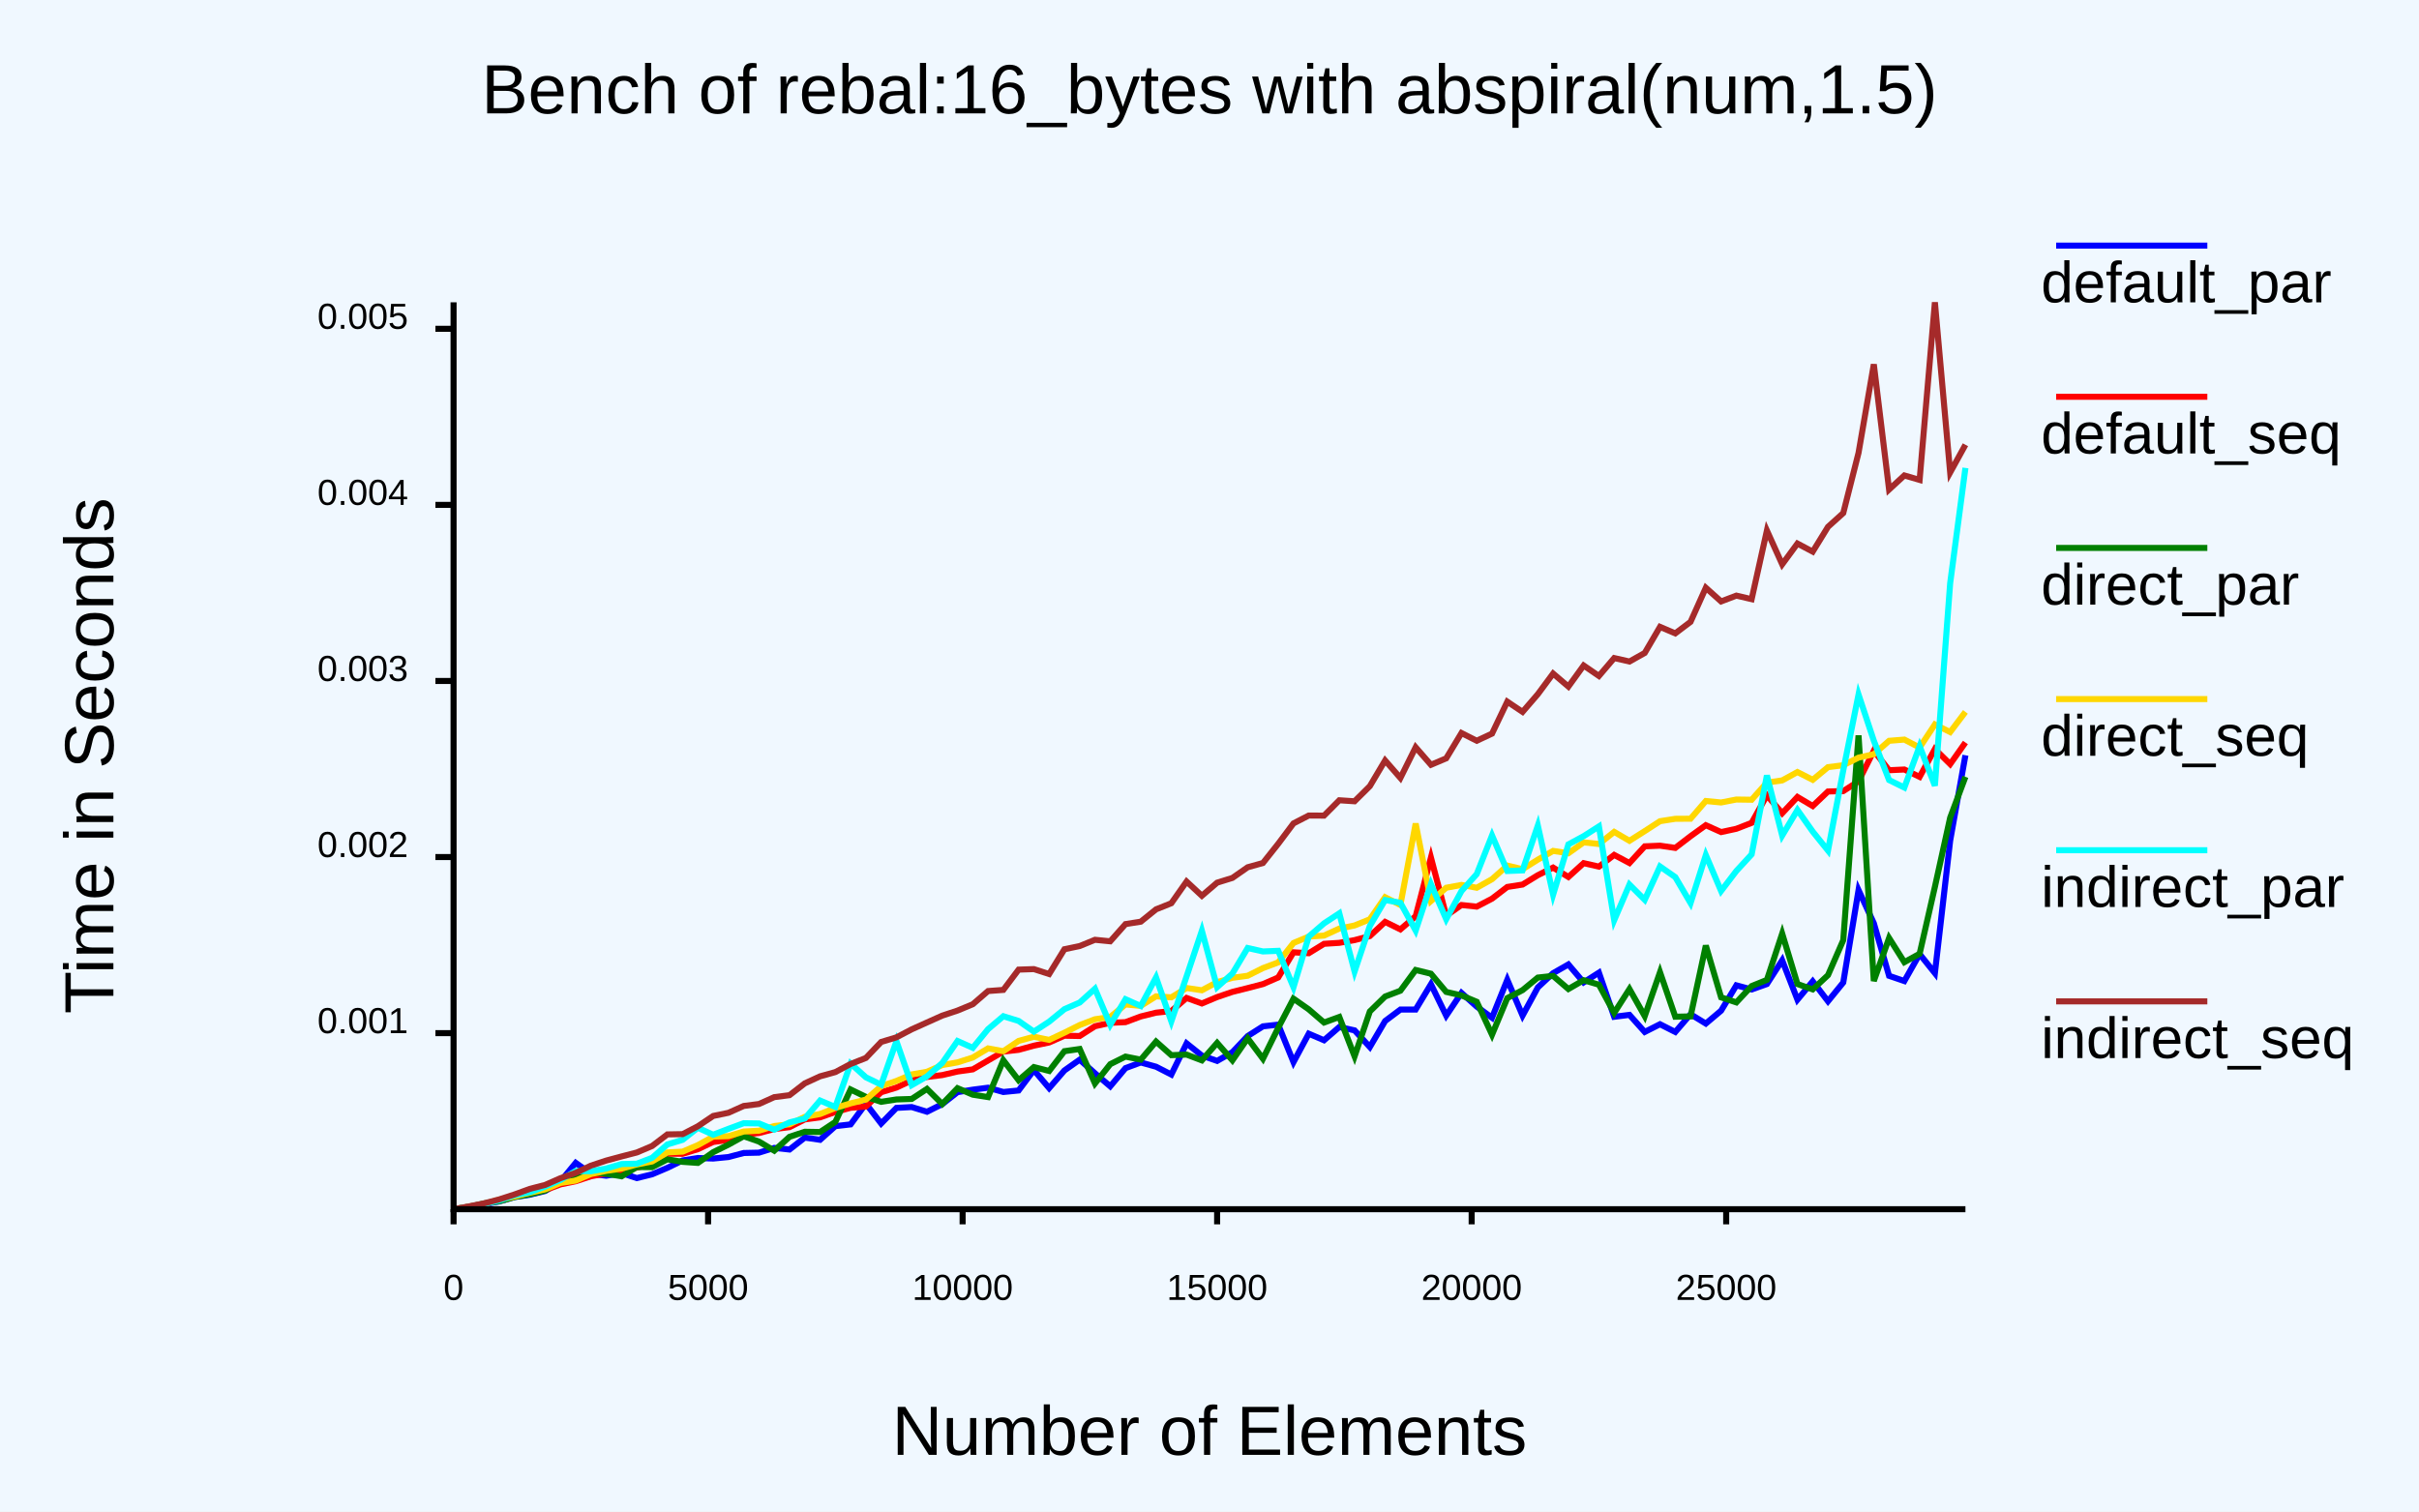
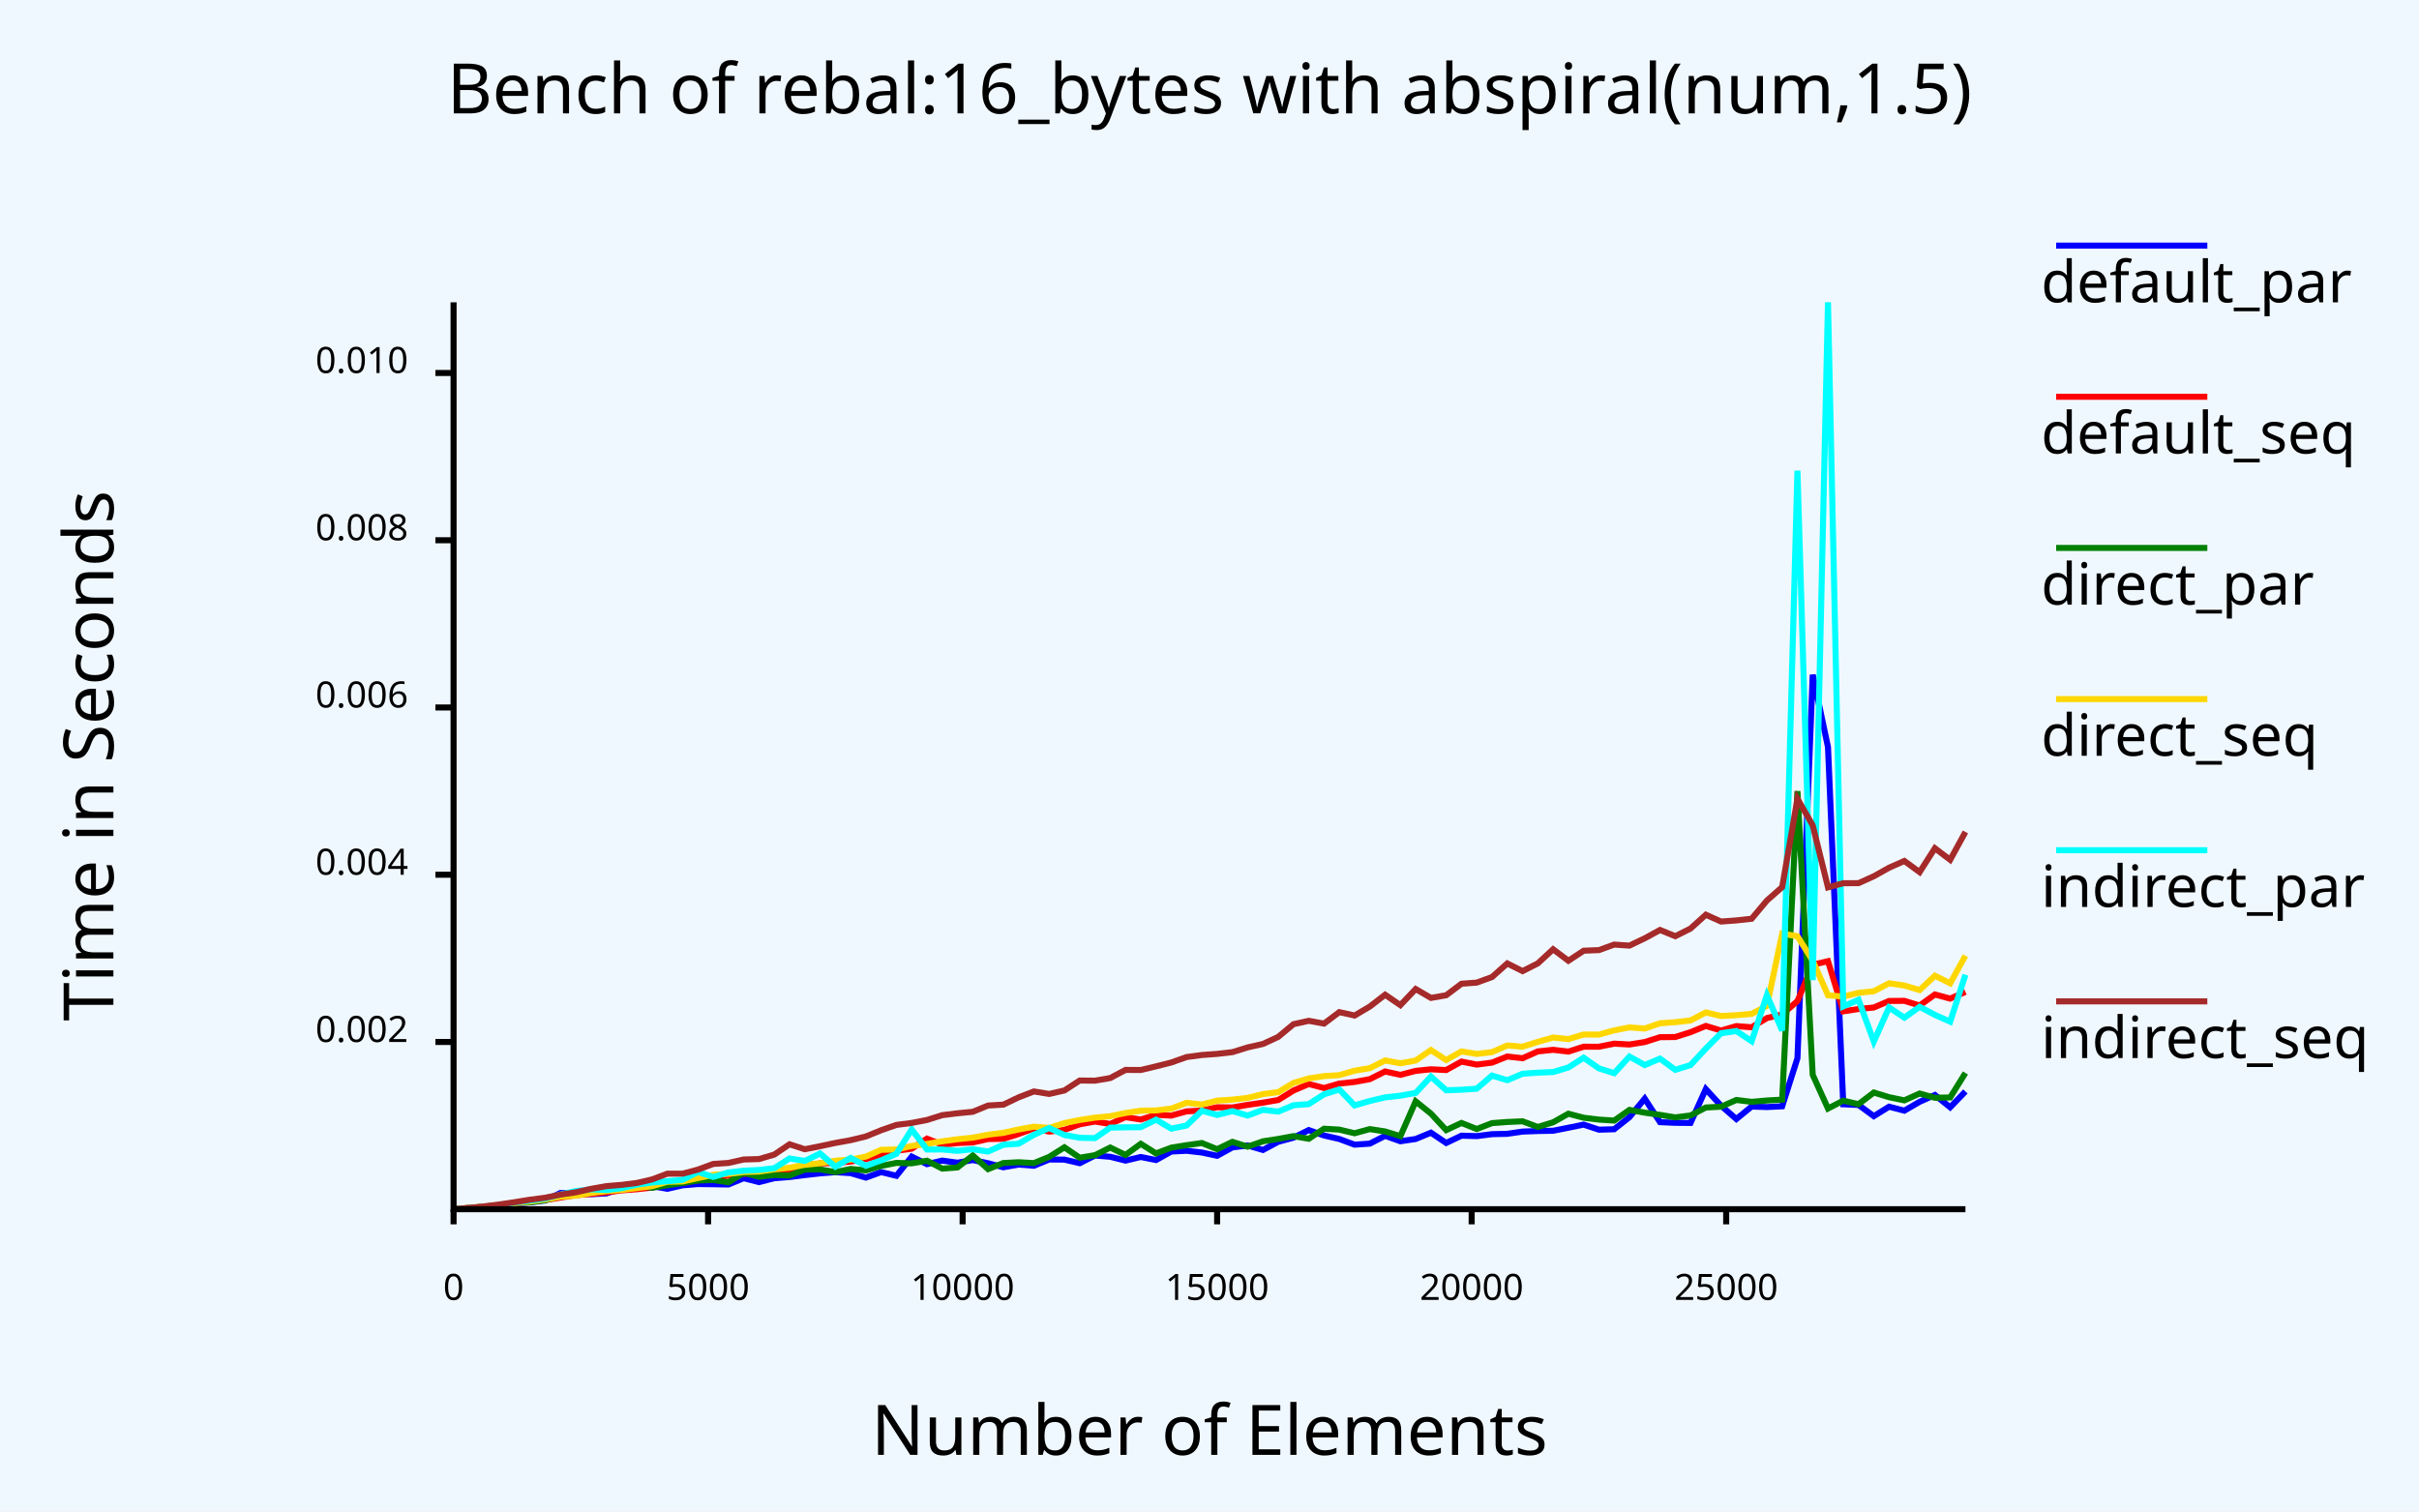
<svg xmlns="http://www.w3.org/2000/svg" class="poloto" width="800" height="500" viewBox="0 0 800 500">
-   <style>.poloto {
-     font-family: "Arial";
-     stroke-width:2;
-     }
-     .poloto_text{fill: var(--poloto_fg_color,black);  }
-     .poloto_axis_lines{stroke: var(--poloto_fg_color,black);stoke-width:3;fill:none}
-     .poloto_background{fill: var(--poloto_bg_color,aliceblue); }
-     .poloto0stroke{stroke:  var(--poloto_color0,blue); }
-     .poloto1stroke{stroke:  var(--poloto_color1,red); }
-     .poloto2stroke{stroke:  var(--poloto_color2,green); }
-     .poloto3stroke{stroke:  var(--poloto_color3,gold); }
-     .poloto4stroke{stroke:  var(--poloto_color4,aqua); }
-     .poloto5stroke{stroke:  var(--poloto_color5,brown); }
-     .poloto6stroke{stroke:  var(--poloto_color6,lime); }
-     .poloto7stroke{stroke:  var(--poloto_color7,chocolate); }
-     .poloto0fill{fill:var(--poloto_color0,blue);}
-     .poloto1fill{fill:var(--poloto_color1,red);}
-     .poloto2fill{fill:var(--poloto_color2,green);}
-     .poloto3fill{fill:var(--poloto_color3,gold);}
-     .poloto4fill{fill:var(--poloto_color4,aqua);}
-     .poloto5fill{fill:var(--poloto_color5,brown);}
-     .poloto6fill{fill:var(--poloto_color6,lime);}
-     .poloto7fill{fill:var(--poloto_color7,chocolate);}</style>
+   <style>.poloto {font-family: sans-serif;stroke-width:2;}.poloto_text{fill: var(--poloto_fg_color,black);}.poloto_axis_lines{stroke: var(--poloto_fg_color,black);stoke-width:3;fill:none}.poloto_background{fill: var(--poloto_bg_color,aliceblue);}.poloto0stroke{stroke:  var(--poloto_color0,blue);}.poloto1stroke{stroke:  var(--poloto_color1,red);}.poloto2stroke{stroke:  var(--poloto_color2,green);}.poloto3stroke{stroke:  var(--poloto_color3,gold);}.poloto4stroke{stroke:  var(--poloto_color4,aqua);}.poloto5stroke{stroke:  var(--poloto_color5,brown);}.poloto6stroke{stroke:  var(--poloto_color6,lime);}.poloto7stroke{stroke:  var(--poloto_color7,chocolate);}.poloto0fill{fill:var(--poloto_color0,blue);}.poloto1fill{fill:var(--poloto_color1,red);}.poloto2fill{fill:var(--poloto_color2,green);}.poloto3fill{fill:var(--poloto_color3,gold);}.poloto4fill{fill:var(--poloto_color4,aqua);}.poloto5fill{fill:var(--poloto_color5,brown);}.poloto6fill{fill:var(--poloto_color6,lime);}.poloto7fill{fill:var(--poloto_color7,chocolate);}</style>
  <rect class="poloto_background" fill="white" x="0" y="0" width="800" height="500" />
  <line class="poloto_axis_lines" stroke="black" x1="150" x2="150" y1="400" y2="405" />
  <text class="poloto_text" alignment-baseline="start" text-anchor="middle" x="150" y="430">0</text>
  <line class="poloto_axis_lines" stroke="black" x1="234.175" x2="234.175" y1="400" y2="405" />
  <text class="poloto_text" alignment-baseline="start" text-anchor="middle" x="234.175" y="430">5000</text>
  <line class="poloto_axis_lines" stroke="black" x1="318.35" x2="318.35" y1="400" y2="405" />
  <text class="poloto_text" alignment-baseline="start" text-anchor="middle" x="318.35" y="430">10000</text>
  <line class="poloto_axis_lines" stroke="black" x1="402.525" x2="402.525" y1="400" y2="405" />
  <text class="poloto_text" alignment-baseline="start" text-anchor="middle" x="402.525" y="430">15000</text>
  <line class="poloto_axis_lines" stroke="black" x1="486.7" x2="486.7" y1="400" y2="405" />
  <text class="poloto_text" alignment-baseline="start" text-anchor="middle" x="486.7" y="430">20000</text>
  <line class="poloto_axis_lines" stroke="black" x1="570.875" x2="570.875" y1="400" y2="405" />
  <text class="poloto_text" alignment-baseline="start" text-anchor="middle" x="570.875" y="430">25000</text>
-   <line class="poloto_axis_lines" stroke="black" x1="150" x2="144" y1="341.756" y2="341.756" />
-   <text class="poloto_text" alignment-baseline="middle" text-anchor="end" x="135" y="341.756">0.001</text>
-   <line class="poloto_axis_lines" stroke="black" x1="150" x2="144" y1="283.508" y2="283.508" />
-   <text class="poloto_text" alignment-baseline="middle" text-anchor="end" x="135" y="283.508">0.002</text>
-   <line class="poloto_axis_lines" stroke="black" x1="150" x2="144" y1="225.26" y2="225.26" />
-   <text class="poloto_text" alignment-baseline="middle" text-anchor="end" x="135" y="225.26">0.003</text>
-   <line class="poloto_axis_lines" stroke="black" x1="150" x2="144" y1="167.012" y2="167.012" />
-   <text class="poloto_text" alignment-baseline="middle" text-anchor="end" x="135" y="167.012">0.004</text>
-   <line class="poloto_axis_lines" stroke="black" x1="150" x2="144" y1="108.764" y2="108.764" />
-   <text class="poloto_text" alignment-baseline="middle" text-anchor="end" x="135" y="108.764">0.005</text>
+   <line class="poloto_axis_lines" stroke="black" x1="150" x2="144" y1="344.678" y2="344.678" />
+   <text class="poloto_text" alignment-baseline="middle" text-anchor="end" x="135" y="344.678">0.002</text>
+   <line class="poloto_axis_lines" stroke="black" x1="150" x2="144" y1="289.354" y2="289.354" />
+   <text class="poloto_text" alignment-baseline="middle" text-anchor="end" x="135" y="289.354">0.004</text>
+   <line class="poloto_axis_lines" stroke="black" x1="150" x2="144" y1="234.031" y2="234.031" />
+   <text class="poloto_text" alignment-baseline="middle" text-anchor="end" x="135" y="234.031">0.006</text>
+   <line class="poloto_axis_lines" stroke="black" x1="150" x2="144" y1="178.707" y2="178.707" />
+   <text class="poloto_text" alignment-baseline="middle" text-anchor="end" x="135" y="178.707">0.008</text>
+   <line class="poloto_axis_lines" stroke="black" x1="150" x2="144" y1="123.383" y2="123.383" />
+   <text class="poloto_text" alignment-baseline="middle" text-anchor="end" x="135" y="123.383">0.010</text>
  <text class="poloto_text" alignment-baseline="middle" text-anchor="start" font-size="large" x="675" y="100">default_par</text>
  <line class="poloto0stroke" stroke="black" x1="680" x2="730" y1="81.25" y2="81.25" />
-   <polyline class="poloto0stroke" fill="none" stroke="black" points="650,249.839 644.949,278.088 639.899,321.903 634.848,315.607 629.798,324.522 624.747,322.793 619.697,305.394 614.646,294.445 609.596,325.001 604.545,331.207 599.495,324.612 594.444,330.688 589.394,317.674 584.343,325.52 579.293,327.307 574.242,325.942 569.192,334.328 564.141,338.586 559.091,335.503 554.04,341.367 548.99,338.808 543.939,341.363 538.889,335.714 533.838,336.349 528.788,321.743 523.737,324.97 518.687,319.03 513.636,321.917 508.586,326.629 503.535,335.945 498.485,324.102 493.434,336.654 488.384,332.98 483.333,328.452 478.283,335.971 473.232,325.574 468.182,333.946 463.131,333.958 458.081,337.746 453.03,346.351 447.98,340.84 442.929,339.73 437.879,344.11 432.828,341.942 427.778,351.348 422.727,338.94 417.677,339.51 412.626,342.719 407.576,348.059 402.525,350.941 397.475,349.18 392.424,345.143 387.374,355.453 382.323,352.861 377.273,351.459 372.222,353.327 367.172,359.351 362.121,355.037 357.071,350.532 352.02,354.103 346.97,359.944 341.919,353.986 336.869,360.725 331.818,361.227 326.768,359.804 321.717,360.456 316.667,361.276 311.616,365.251 306.566,367.764 301.515,366.205 296.465,366.482 291.414,371.653 286.364,365.087 281.313,371.939 276.263,372.525 271.212,377.041 266.162,376.308 261.111,380.255 256.061,379.721 251.01,381.289 245.96,381.403 240.909,382.741 235.859,383.235 230.808,383.063 225.758,383.86 220.707,386.314 215.657,388.459 210.606,389.704 205.556,388.044 200.505,388.921 195.455,388.288 190.404,384.665 185.354,390.834 180.303,393.967 175.253,395.201 170.202,395.957 165.152,397.397 160.101,398.372 155.051,399.24 150,399.999 " />
+   <polyline class="poloto0stroke" fill="none" stroke="black" points="650,361.047 644.949,366.289 639.899,362.21 634.848,364.47 629.798,367.402 624.747,366.089 619.697,369.217 614.646,365.507 609.596,365.29 604.545,247.149 599.495,223.194 594.444,350.048 589.394,365.954 584.343,366.208 579.293,366.034 574.242,370.169 569.192,365.765 564.141,360.273 559.091,371.458 554.04,371.421 548.99,371.204 543.939,363.425 538.889,369.551 533.838,373.547 528.788,373.688 523.737,372.017 518.687,373.048 513.636,374.047 508.586,374.136 503.535,374.32 498.485,375.057 493.434,375.176 488.384,375.818 483.333,375.675 478.283,378.086 473.232,374.688 468.182,376.77 463.131,377.518 458.081,375.724 453.03,378.304 447.98,378.651 442.929,376.769 437.879,375.614 432.828,373.82 427.778,376.337 422.727,377.701 417.677,380.398 412.626,378.932 407.576,379.548 402.525,382.334 397.475,381.248 392.424,380.672 387.374,380.917 382.323,383.735 377.273,382.723 372.222,383.923 367.172,382.652 362.121,382.239 357.071,384.779 352.02,383.594 346.97,383.559 341.919,385.624 336.869,385.225 331.818,386.128 326.768,384.793 321.717,383.736 316.667,384.614 311.616,383.923 306.566,385.091 301.515,382.599 296.465,388.948 291.414,387.722 286.364,389.546 281.313,388.067 276.263,387.75 271.212,388.142 266.162,388.711 261.111,389.349 256.061,389.747 251.01,391.033 245.96,389.732 240.909,391.818 235.859,391.732 230.808,391.675 225.758,392.097 220.707,393.247 215.657,392.354 210.606,392.885 205.556,393.104 200.505,394.781 195.455,395.025 190.404,394.715 185.354,394.628 180.303,397.098 175.253,397.728 170.202,398.157 165.152,398.813 160.101,399.226 155.051,399.641 150,400 " />
  <text class="poloto_text" alignment-baseline="middle" text-anchor="start" font-size="large" x="675" y="150">default_seq</text>
  <line class="poloto1stroke" stroke="black" x1="680" x2="730" y1="131.25" y2="131.25" />
-   <polyline class="poloto1stroke" fill="none" stroke="black" points="650,245.619 644.949,252.765 639.899,247.771 634.848,256.979 629.798,254.55 624.747,254.787 619.697,248.336 614.646,258.444 609.596,261.689 604.545,261.818 599.495,266.627 594.444,263.627 589.394,269.013 584.343,263.085 579.293,272.198 574.242,274.154 569.192,275.248 564.141,272.967 559.091,276.611 554.04,280.483 548.99,279.744 543.939,279.961 538.889,285.483 533.838,282.8 528.788,286.675 523.737,285.524 518.687,290.1 513.636,286.994 508.586,289.508 503.535,292.606 498.485,293.399 493.434,297.274 488.384,299.903 483.333,299.372 478.283,302.901 473.232,283.674 468.182,303.078 463.131,307.435 458.081,304.954 453.03,309.648 447.98,310.981 442.929,311.886 437.879,312.21 432.828,315.317 427.778,315.019 422.727,323.336 417.677,325.533 412.626,326.852 407.576,328.115 402.525,329.826 397.475,331.944 392.424,330.114 387.374,334.453 382.323,334.99 377.273,336.24 372.222,338.12 367.172,338.339 362.121,339.476 357.071,342.709 352.02,342.612 346.97,344.849 341.919,345.901 336.869,347.282 331.818,347.862 326.768,350.797 321.717,353.743 316.667,354.46 311.616,355.632 306.566,356.252 301.515,357.403 296.465,359.762 291.414,361.305 286.364,366.023 281.313,366.453 276.263,367.83 271.212,369.62 266.162,370.294 261.111,372.846 256.061,373.494 251.01,374.799 245.96,375.284 240.909,377.058 235.859,377.759 230.808,380.149 225.758,381.67 220.707,381.643 215.657,385.213 210.606,386.202 205.556,387.281 200.505,388.164 195.455,389.098 190.404,390.744 185.354,391.787 180.303,393.695 175.253,394.735 170.202,395.816 165.152,397.187 160.101,398.257 155.051,399.156 150,400 " />
+   <polyline class="poloto1stroke" fill="none" stroke="black" points="650,328.118 644.949,330.332 639.899,328.973 634.848,332.62 629.798,331.071 624.747,331.112 619.697,333.273 614.646,333.772 609.596,334.54 604.545,317.946 599.495,319.133 594.444,331.133 589.394,335.583 584.343,336.768 579.293,339.812 574.242,339.425 569.192,340.896 564.141,339.379 559.091,341.441 554.04,343.035 548.99,343.096 543.939,344.702 538.889,345.509 533.838,345.237 528.788,346.251 523.737,346.246 518.687,347.855 513.636,347.274 508.586,347.802 503.535,350.061 498.485,349.488 493.434,351.504 488.384,352.159 483.333,351.166 478.283,353.964 473.232,353.713 468.182,354.241 463.131,355.552 458.081,354.442 453.03,356.966 447.98,357.902 442.929,358.429 437.879,359.909 432.828,358.588 427.778,360.736 422.727,363.879 417.677,364.746 412.626,365.484 407.576,366.334 402.525,366.269 397.475,367.353 392.424,367.634 387.374,369.033 382.323,368.769 377.273,370.334 372.222,369.532 367.172,371.798 362.121,370.991 357.071,371.924 352.02,373.748 346.97,374.321 341.919,373.273 336.869,375.122 331.818,376.71 326.768,376.783 321.717,377.91 316.667,378.118 311.616,378.672 306.566,376.658 301.515,379.981 296.465,380.651 291.414,381.976 286.364,383.468 281.313,384.226 276.263,384.686 271.212,384.866 266.162,385.475 261.111,387.256 256.061,387.671 251.01,388.033 245.96,388.309 240.909,388.88 235.859,389.537 230.808,390.406 225.758,391.294 220.707,391.377 215.657,392.84 210.606,393.388 205.556,393.761 200.505,394.442 195.455,394.946 190.404,395.332 185.354,396.147 180.303,396.957 175.253,397.531 170.202,398.039 165.152,398.704 160.101,399.163 155.051,399.603 150,400 " />
  <text class="poloto_text" alignment-baseline="middle" text-anchor="start" font-size="large" x="675" y="200">direct_par</text>
  <line class="poloto2stroke" stroke="black" x1="680" x2="730" y1="181.25" y2="181.25" />
-   <polyline class="poloto2stroke" fill="none" stroke="black" points="650,256.978 644.949,270.473 639.899,293.374 634.848,315.497 629.798,318.278 624.747,310.291 619.697,324.515 614.646,243.27 609.596,310.991 604.545,322.578 599.495,327.281 594.444,325.507 589.394,308.821 584.343,324.142 579.293,326.185 574.242,331.588 569.192,329.911 564.141,312.779 559.091,336.216 554.04,336.328 548.99,321.603 543.939,336.132 538.889,327.173 533.838,335.072 528.788,325.731 523.737,324.243 518.687,327.163 513.636,322.817 508.586,323.373 503.535,327.534 498.485,330.17 493.434,342.282 488.384,331.382 483.333,329.274 478.283,328.115 473.232,322.096 468.182,320.862 463.131,327.726 458.081,329.64 453.03,334.575 447.98,349.43 442.929,336.412 437.879,338.245 432.828,333.892 427.778,330.35 422.727,339.992 417.677,350.23 412.626,343.47 407.576,350.752 402.525,344.985 397.475,350.768 392.424,348.854 387.374,349.043 382.323,344.551 377.273,350.522 372.222,349.516 367.172,352.028 362.121,358.412 357.071,347.002 352.02,347.724 346.97,354.272 341.919,352.979 336.869,357.327 331.818,350.719 326.768,362.909 321.717,362.116 316.667,359.966 311.616,365.203 306.566,360.2 301.515,363.527 296.465,363.689 291.414,364.474 286.364,362.841 281.313,360.393 276.263,371.128 271.212,374.462 266.162,374.376 261.111,376.051 256.061,380.638 251.01,377.627 245.96,375.862 240.909,378.649 235.859,381.137 230.808,384.683 225.758,384.335 220.707,383.509 215.657,386.09 210.606,386.041 205.556,389.115 200.505,388.281 195.455,387.761 190.404,388.494 185.354,390.212 180.303,393.825 175.253,395.078 170.202,395.964 165.152,397.366 160.101,398.078 155.051,399.242 150,399.999 " />
+   <polyline class="poloto2stroke" fill="none" stroke="black" points="650,354.927 644.949,363.033 639.899,363.135 634.848,361.728 629.798,363.99 624.747,362.944 619.697,361.403 614.646,365.261 609.596,364.091 604.545,366.69 599.495,355.547 594.444,261.708 589.394,363.753 584.343,364.033 579.293,364.483 574.242,363.862 569.192,366.085 564.141,366.357 559.091,368.99 554.04,369.625 548.99,368.796 543.939,368.057 538.889,367.148 533.838,370.678 528.788,370.351 523.737,369.736 518.687,368.41 513.636,371.246 508.586,372.797 503.535,370.921 498.485,371.144 493.434,371.522 488.384,373.473 483.333,371.462 478.283,373.835 473.232,368.372 468.182,364.307 463.131,375.828 458.081,374.282 453.03,373.497 447.98,374.872 442.929,373.67 437.879,373.372 432.828,376.7 427.778,375.821 422.727,376.758 417.677,377.539 412.626,379.308 407.576,377.712 402.525,380.154 397.475,378.106 392.424,378.822 387.374,379.634 382.323,381.538 377.273,378.366 372.222,382.045 367.172,379.598 362.121,382.127 357.071,382.96 352.02,379.526 346.97,382.693 341.919,384.753 336.869,384.467 331.818,384.72 326.768,386.742 321.717,382.222 316.667,386.17 311.616,386.573 306.566,383.956 301.515,384.823 296.465,384.681 291.414,385.674 286.364,387.152 281.313,386.688 276.263,387.73 271.212,386.825 266.162,386.891 261.111,388.856 256.061,388.698 251.01,389.278 245.96,388.004 240.909,391.1 235.859,390.323 230.808,390.515 225.758,391.305 220.707,392.091 215.657,392.905 210.606,392.201 205.556,392.327 200.505,393.819 195.455,394.181 190.404,395.195 185.354,395.662 180.303,397.012 175.253,397.691 170.202,397.946 165.152,398.745 160.101,399.219 155.051,399.624 150,399.999 " />
  <text class="poloto_text" alignment-baseline="middle" text-anchor="start" font-size="large" x="675" y="250">direct_seq</text>
  <line class="poloto3stroke" stroke="black" x1="680" x2="730" y1="231.25" y2="231.25" />
-   <polyline class="poloto3stroke" fill="none" stroke="black" points="650,235.492 644.949,242.165 639.899,239.638 634.848,247.278 629.798,244.647 624.747,245.056 619.697,249.485 614.646,250.618 609.596,253.133 604.545,253.766 599.495,257.959 594.444,255.387 589.394,258.152 584.343,258.876 579.293,264.549 574.242,264.478 569.192,265.458 564.141,264.966 559.091,270.824 554.04,270.858 548.99,271.646 543.939,274.923 538.889,278.127 533.838,275.181 528.788,279.189 523.737,278.653 518.687,282.249 513.636,281.471 508.586,284.369 503.535,287.526 498.485,286.333 493.434,290.835 488.384,293.662 483.333,292.727 478.283,293.658 473.232,298.068 468.182,272.429 463.131,299.348 458.081,296.798 453.03,304.088 447.98,306.139 442.929,307.16 437.879,309.488 432.828,309.823 427.778,311.932 422.727,318.351 417.677,320.243 412.626,322.77 407.576,323.457 402.525,324.878 397.475,327.574 392.424,326.822 387.374,329.913 382.323,329.584 377.273,332.737 372.222,332.264 367.172,336.399 362.121,337.161 357.071,339.075 352.02,341.607 346.97,343.987 341.919,342.952 336.869,344.333 331.818,347.737 326.768,346.798 321.717,349.822 316.667,351.427 311.616,352.315 306.566,354.526 301.515,355.411 296.465,357.566 291.414,359.28 286.364,363.745 281.313,364.99 276.263,366.495 271.212,368.507 266.162,369.449 261.111,371.906 256.061,372.479 251.01,374.025 245.96,374.304 240.909,375.833 235.859,375.989 230.808,378.795 225.758,380.949 220.707,381.213 215.657,384.201 210.606,385.19 205.556,386.563 200.505,387.295 195.455,388.361 190.404,390.532 185.354,391.315 180.303,393.429 175.253,394.534 170.202,395.8 165.152,396.836 160.101,398.243 155.051,399.175 150,399.991 " />
+   <polyline class="poloto3stroke" fill="none" stroke="black" points="650,316.139 644.949,325.275 639.899,322.769 634.848,327.498 629.798,326.002 624.747,325.259 619.697,327.887 614.646,328.424 609.596,329.666 604.545,329.237 599.495,317.77 594.444,309.717 589.394,308.836 584.343,332.745 579.293,335.384 574.242,335.82 569.192,336.093 564.141,334.903 559.091,337.557 554.04,338.127 548.99,338.492 543.939,340.235 538.889,339.862 533.838,340.832 528.788,342.241 523.737,342.206 518.687,343.729 513.636,343.207 508.586,344.638 503.535,346.232 498.485,345.84 493.434,348.026 488.384,348.633 483.333,347.806 478.283,350.655 473.232,347.353 468.182,350.822 463.131,351.732 458.081,350.798 453.03,353.332 447.98,354.174 442.929,355.651 437.879,355.97 432.828,356.731 427.778,358.224 422.727,361.268 417.677,361.92 412.626,363.166 407.576,363.745 402.525,364.08 397.475,365.36 392.424,364.802 387.374,366.719 382.323,367.325 377.273,367.41 372.222,368.17 367.172,369.237 362.121,369.713 357.071,370.488 352.02,371.511 346.97,373.127 341.919,372.689 336.869,373.627 331.818,374.715 326.768,375.351 321.717,376.318 316.667,376.851 311.616,377.54 306.566,378.401 301.515,379.084 296.465,380.236 291.414,380.348 286.364,382.58 281.313,383.598 276.263,383.957 271.212,384.799 266.162,385.302 261.111,386.281 256.061,386.804 251.01,387.547 245.96,387.696 240.909,388.307 235.859,388.615 230.808,389.704 225.758,390.814 220.707,390.917 215.657,392.371 210.606,393.019 205.556,393.603 200.505,394.016 195.455,394.632 190.404,395.519 185.354,395.869 180.303,396.771 175.253,397.465 170.202,397.999 165.152,398.619 160.101,399.144 155.051,399.566 150,399.982 " />
  <text class="poloto_text" alignment-baseline="middle" text-anchor="start" font-size="large" x="675" y="300">indirect_par</text>
  <line class="poloto4stroke" stroke="black" x1="680" x2="730" y1="281.25" y2="281.25" />
-   <polyline class="poloto4stroke" fill="none" stroke="black" points="650,154.786 644.949,192.911 639.899,259.911 634.848,246.83 629.798,260.518 624.747,258.029 619.697,245.007 614.646,229.742 609.596,254.828 604.545,281.359 599.495,275.08 594.444,267.941 589.394,276.405 584.343,256.502 579.293,282.623 574.242,288.108 569.192,294.729 564.141,282.846 559.091,298.733 554.04,290.137 548.99,286.625 543.939,297.654 538.889,292.605 533.838,304.397 528.788,273.371 523.737,276.598 518.687,279.321 513.636,295.945 508.586,273.096 503.535,287.916 498.485,288.12 493.434,276.354 488.384,289.137 483.333,294.764 478.283,304.066 473.232,292.484 468.182,307.824 463.131,298.626 458.081,297.714 453.03,306.295 447.98,321.362 442.929,302.126 437.879,305.45 432.828,309.798 427.778,326.565 422.727,314.528 417.677,314.733 412.626,313.599 407.576,322.045 402.525,326.536 397.475,307.872 392.424,322.969 387.374,337.858 382.323,323.323 377.273,332.775 372.222,330.535 367.172,338.998 362.121,327.066 357.071,331.631 352.02,333.831 346.97,337.956 341.919,341.255 336.869,337.717 331.818,336.165 326.768,340.438 321.717,346.614 316.667,344.359 311.616,351.636 306.566,356.061 301.515,358.963 296.465,344.422 291.414,358.804 286.364,356.363 281.313,351.826 276.263,366.176 271.212,364.062 266.162,370.003 261.111,371.289 256.061,373.689 251.01,371.624 245.96,371.549 240.909,373.413 235.859,375.361 230.808,373.065 225.758,377.044 220.707,378.581 215.657,383.004 210.606,384.937 205.556,385.061 200.505,386.531 195.455,387.448 190.404,387.363 185.354,390.316 180.303,392.52 175.253,394.331 170.202,395.371 165.152,397.072 160.101,398.281 155.051,399.197 150,400 " />
+   <polyline class="poloto4stroke" fill="none" stroke="black" points="650,322.449 644.949,337.961 639.899,335.71 634.848,333.049 629.798,336.639 624.747,333.256 619.697,344.528 614.646,330.718 609.596,332.921 604.545,100 599.495,324.217 594.444,155.688 589.394,340.909 584.343,329.204 579.293,344.426 574.242,341.059 569.192,341.782 564.141,346.862 559.091,352.31 554.04,353.886 548.99,350.187 543.939,352.306 538.889,349.503 533.838,355.008 528.788,353.409 523.737,349.884 518.687,353.11 513.636,354.619 508.586,354.83 503.535,355.196 498.485,357.326 493.434,355.787 488.384,360.134 483.333,360.479 478.283,360.663 473.232,356.115 468.182,361.535 463.131,362.436 458.081,363.002 453.03,364.195 447.98,365.666 442.929,360.392 437.879,361.989 432.828,365.228 427.778,365.615 422.727,367.714 417.677,367.13 412.626,369.018 407.576,367.551 402.525,368.815 397.475,367.438 392.424,372.302 387.374,373.358 382.323,370.382 377.273,372.866 372.222,372.909 367.172,373.01 362.121,376.483 357.071,376.374 352.02,375.45 346.97,373.138 341.919,375.385 336.869,378.343 331.818,378.677 326.768,380.918 321.717,380.155 316.667,380.687 311.616,380.234 306.566,380.246 301.515,373.611 296.465,381.646 291.414,383.836 286.364,385.643 281.313,383.031 276.263,385.944 271.212,381.568 266.162,384.028 261.111,383.22 256.061,386.423 251.01,387.02 245.96,387.269 240.909,387.844 235.859,389.319 230.808,387.68 225.758,390.275 220.707,390.737 215.657,391.165 210.606,391.876 205.556,393.043 200.505,393.659 195.455,393.419 190.404,394.004 185.354,395.106 180.303,396.478 175.253,397.16 170.202,397.819 165.152,398.607 160.101,399.181 155.051,399.618 150,399.999 " />
  <text class="poloto_text" alignment-baseline="middle" text-anchor="start" font-size="large" x="675" y="350">indirect_seq</text>
  <line class="poloto5stroke" stroke="black" x1="680" x2="730" y1="331.25" y2="331.25" />
-   <polyline class="poloto5stroke" fill="none" stroke="black" points="650,147.125 644.949,156.287 639.899,100 634.848,158.753 629.798,157.276 624.747,161.933 619.697,120.508 614.646,149.798 609.596,169.717 604.545,174.271 599.495,182.481 594.444,179.804 589.394,186.676 584.343,175.495 579.293,198.206 574.242,197.025 569.192,198.949 564.141,194.425 559.091,205.7 554.04,209.516 548.99,207.359 543.939,215.996 538.889,218.828 533.838,217.682 528.788,223.601 523.737,220.143 518.687,227.117 513.636,222.806 508.586,229.626 503.535,235.486 498.485,232.103 493.434,242.677 488.384,245.036 483.333,242.482 478.283,250.857 473.232,252.991 468.182,247.19 463.131,257.352 458.081,251.55 453.03,260.052 447.98,265.06 442.929,264.721 437.879,269.801 432.828,269.77 427.778,272.37 422.727,279.11 417.677,285.474 412.626,286.883 407.576,290.411 402.525,291.979 397.475,296.314 392.424,291.604 387.374,298.785 382.323,300.801 377.273,304.885 372.222,305.683 367.172,311.378 362.121,310.876 357.071,312.946 352.02,314.002 346.97,322.205 341.919,320.574 336.869,320.745 331.818,327.456 326.768,327.83 321.717,332.193 316.667,334.289 311.616,335.961 306.566,338.226 301.515,340.498 296.465,343.146 291.414,344.674 286.364,349.968 281.313,351.954 276.263,354.64 271.212,356.044 266.162,358.367 261.111,362.278 256.061,362.925 251.01,365.198 245.96,365.843 240.909,368.104 235.859,369.151 230.808,372.547 225.758,375.162 220.707,375.251 215.657,379.094 210.606,381.234 205.556,382.544 200.505,383.903 195.455,385.567 190.404,387.966 185.354,389.738 180.303,391.956 175.253,393.266 170.202,395.101 165.152,396.741 160.101,398.057 155.051,399.071 150,399.999 " />
+   <polyline class="poloto5stroke" fill="none" stroke="black" points="650,275.201 644.949,284.424 639.899,280.594 634.848,288.497 629.798,284.799 624.747,287.039 619.697,289.864 614.646,292.144 609.596,292.159 604.545,293.531 599.495,273.048 594.444,264.23 589.394,293.437 584.343,297.89 579.293,303.916 574.242,304.468 569.192,304.841 564.141,302.589 559.091,307.154 554.04,309.689 548.99,307.631 543.939,310.385 538.889,312.801 533.838,312.461 528.788,314.288 523.737,314.487 518.687,317.815 513.636,314.005 508.586,318.68 503.535,321.24 498.485,318.698 493.434,323.2 488.384,325.037 483.333,325.413 478.283,329.222 473.232,330.098 468.182,327.164 463.131,332.493 458.081,329.046 453.03,332.952 447.98,335.934 442.929,334.803 437.879,338.6 432.828,337.68 427.778,338.794 422.727,342.998 417.677,345.334 412.626,346.472 407.576,348.041 402.525,348.622 397.475,348.987 392.424,349.669 387.374,351.463 382.323,352.744 377.273,353.949 372.222,353.923 367.172,356.608 362.121,357.477 357.071,357.43 352.02,360.723 346.97,361.871 341.919,361.043 336.869,362.997 331.818,365.404 326.768,365.703 321.717,367.772 316.667,368.264 311.616,368.889 306.566,370.478 301.515,371.46 296.465,372.115 291.414,373.874 286.364,375.933 281.313,377.164 276.263,378.075 271.212,379.158 266.162,380.158 261.111,378.526 256.061,381.932 251.01,383.408 245.96,383.554 240.909,384.692 235.859,385.031 230.808,386.899 225.758,388.241 220.707,388.249 215.657,390.143 210.606,391.315 205.556,391.95 200.505,392.369 195.455,393.269 190.404,394.415 185.354,395.16 180.303,396.205 175.253,396.86 170.202,397.678 165.152,398.435 160.101,399.061 155.051,399.559 150,399.999 " />
  <text class="poloto_text" alignment-baseline="start" text-anchor="middle" font-size="x-large" x="400" y="37.5">Bench of rebal:16_bytes with abspiral(num,1.5)</text>
  <text class="poloto_text" alignment-baseline="start" text-anchor="middle" font-size="x-large" x="400" y="481.25">Number of Elements</text>
  <text class="poloto_text" alignment-baseline="start" text-anchor="middle" font-size="x-large" transform="rotate(-90,37.5,250)" x="37.5" y="250">Time in Seconds</text>
  <path stroke="black" fill="none" class="poloto_axis_lines" d=" M 150 100 L 150 400 L 650 400" />
</svg>
